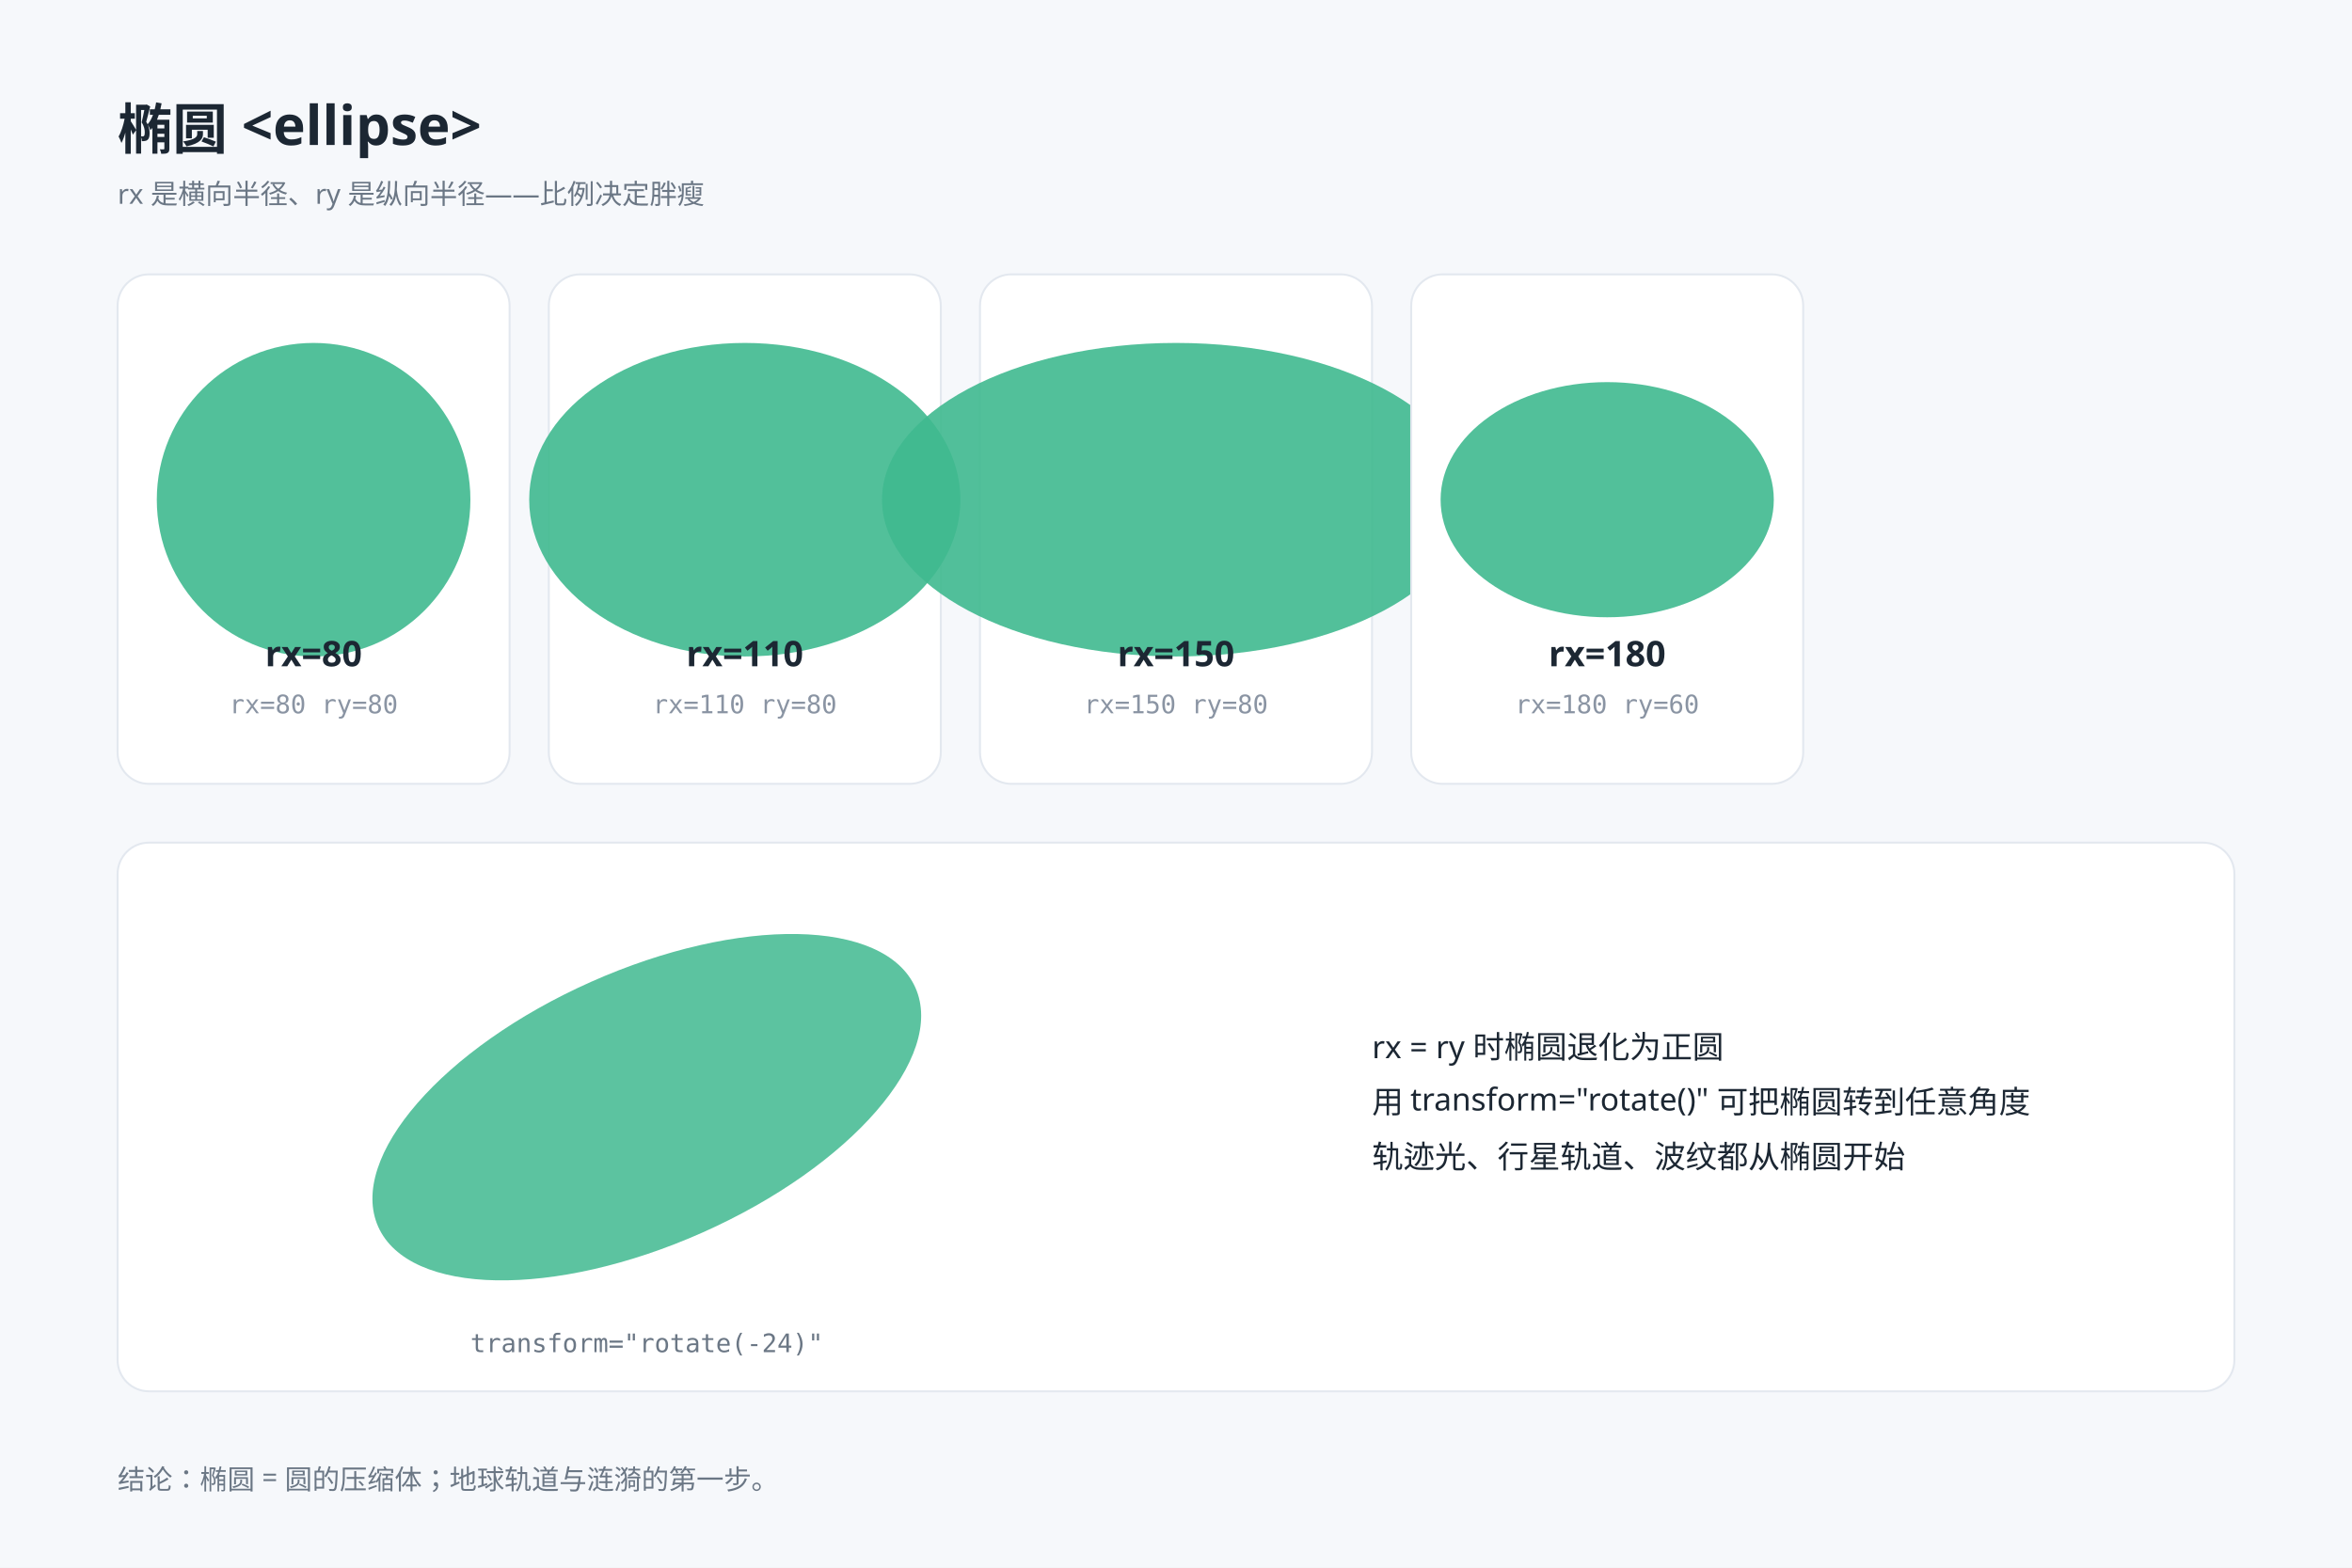
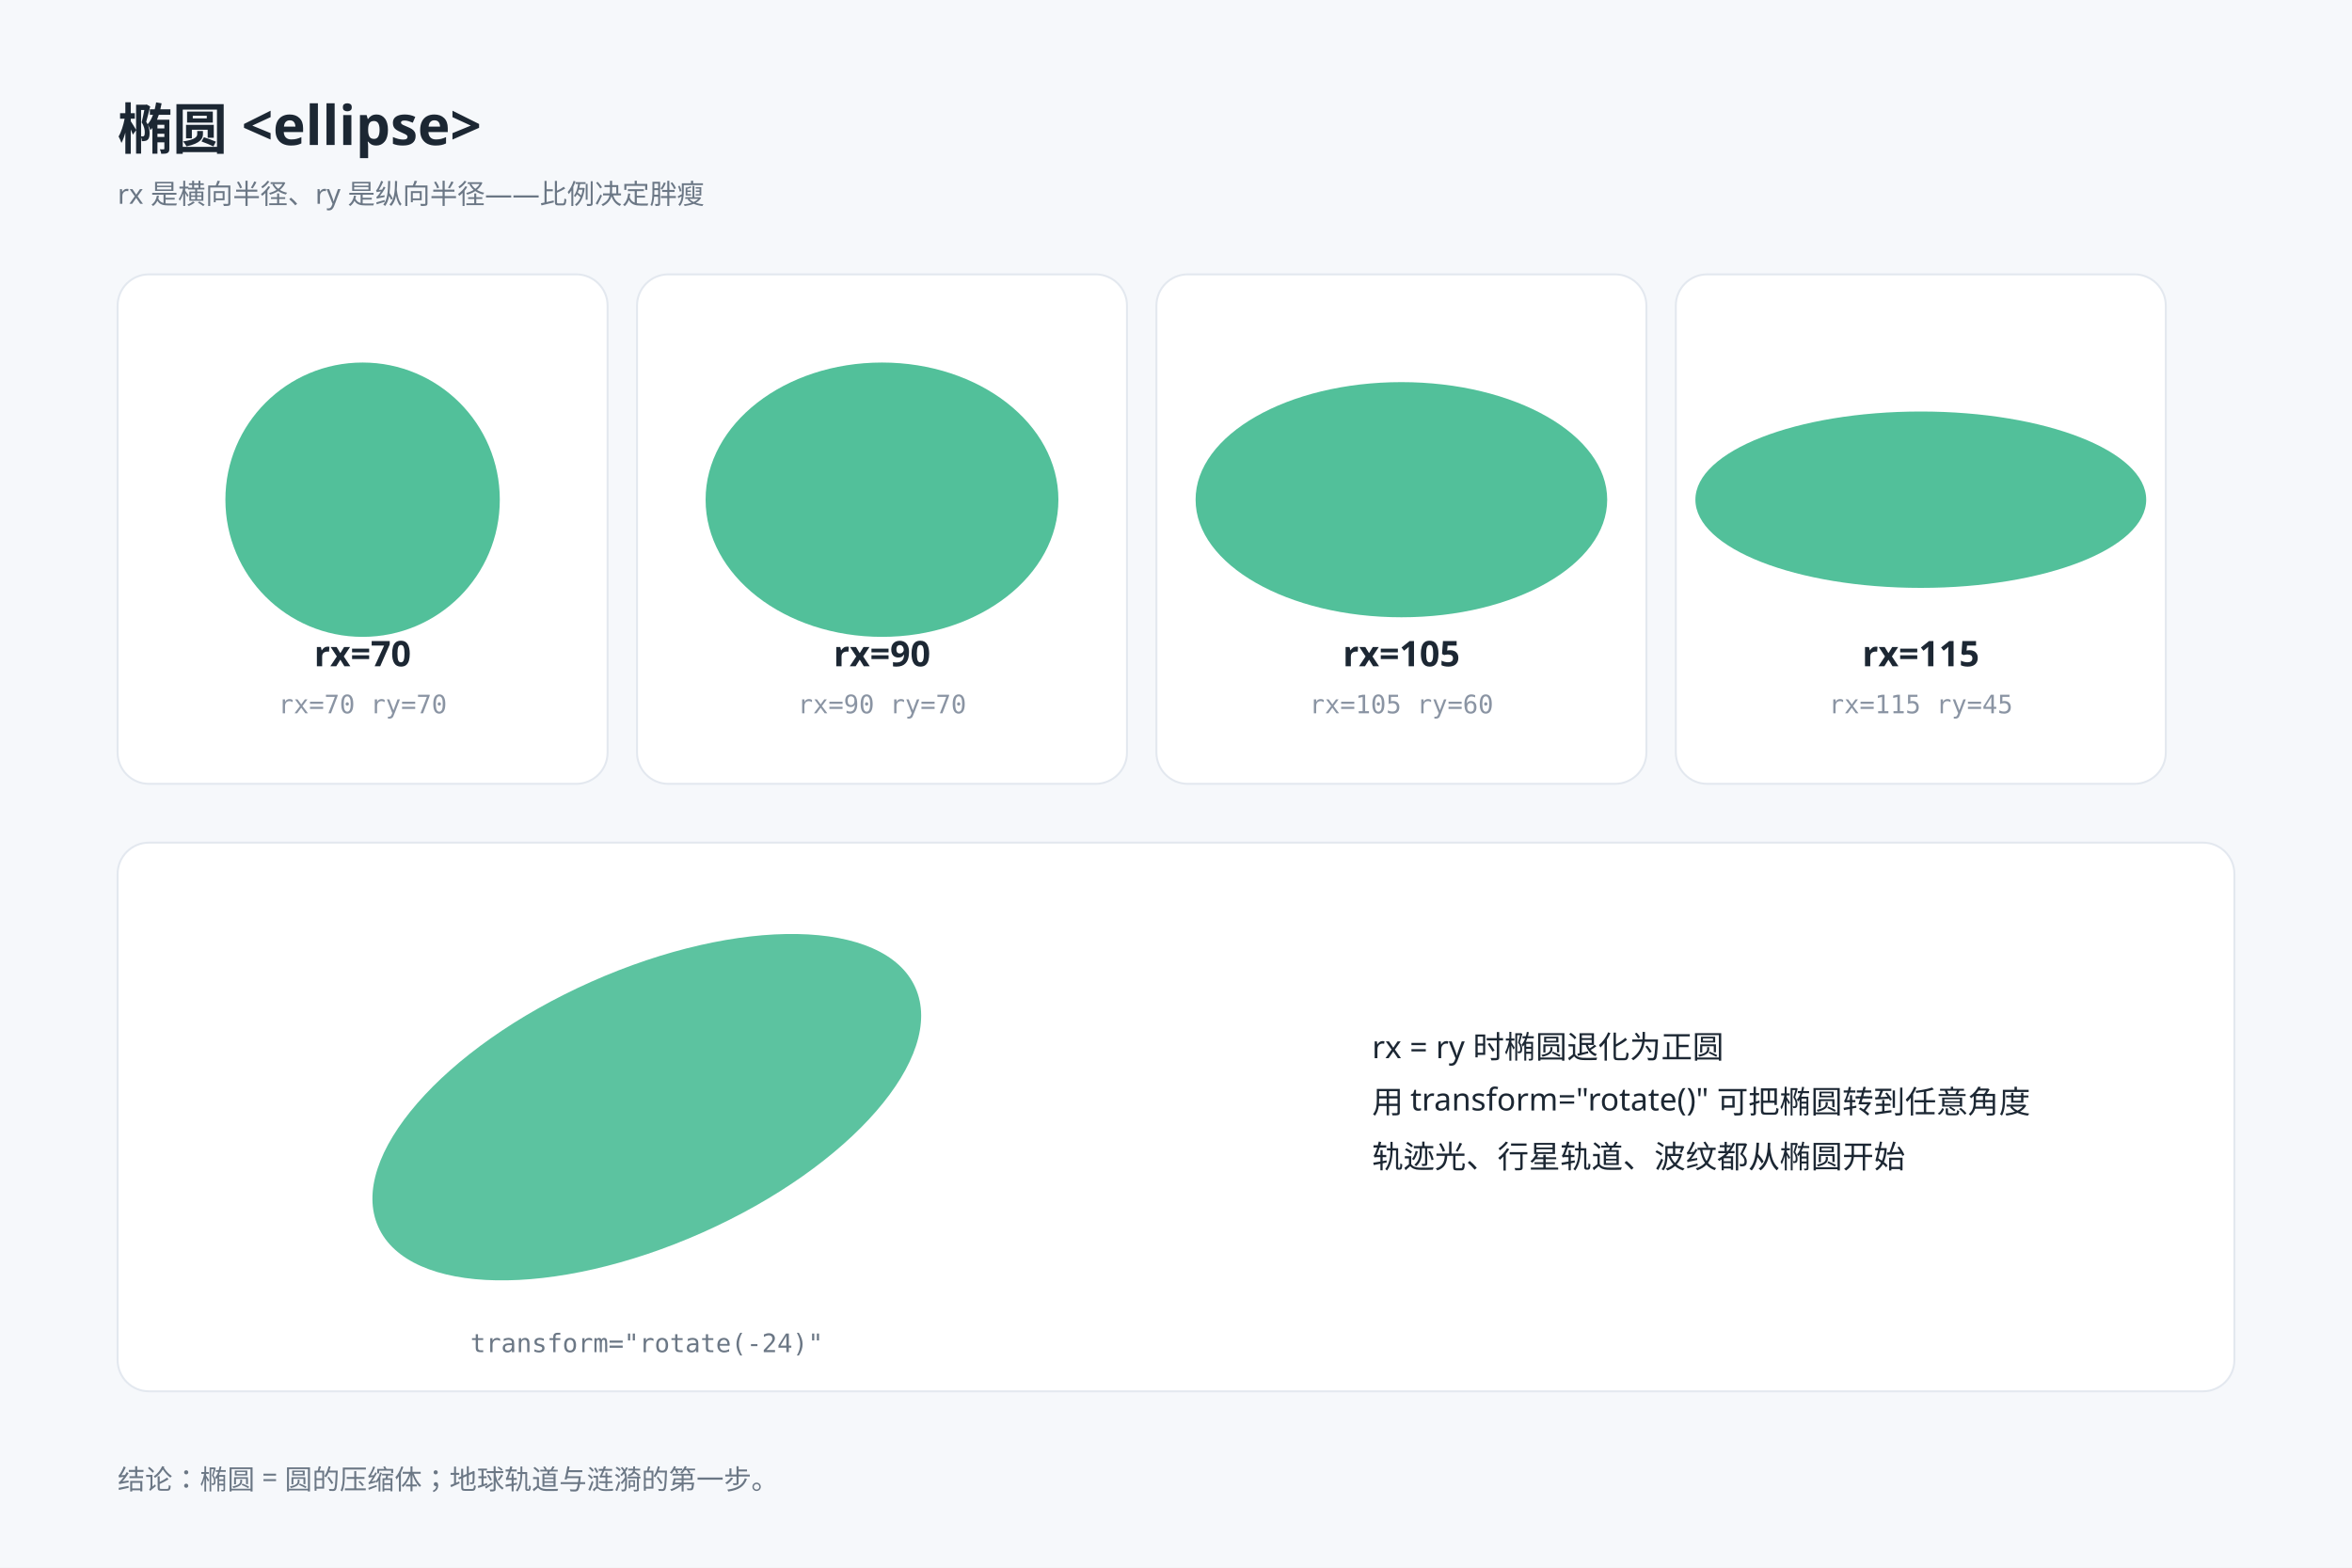
<svg xmlns="http://www.w3.org/2000/svg" width="1200" height="800" viewBox="0 0 1200 800" font-family="PingFang SC, Hiragino Sans GB, Microsoft YaHei, sans-serif">
  <rect width="1200" height="800" fill="#f6f8fb" />
  <text x="60" y="76" font-size="28" font-weight="700" fill="#1c2733">椭圆 &lt;ellipse&gt;</text>
  <text x="60" y="104" font-size="14" fill="#6b7785">rx 是横向半径、ry 是纵向半径——比例决定胖瘦</text>
  <g>
-     <rect x="60" y="140" width="200" height="260" rx="16" fill="#ffffff" stroke="#e3e8ef" />
-     <ellipse cx="160" cy="255" rx="80" ry="80" fill="#3fb98f" opacity="0.9" />
-     <text x="160" y="340" font-size="18" font-weight="600" fill="#1c2733" text-anchor="middle">rx=80</text>
-     <text x="160" y="364" font-size="13" fill="#8a94a3" text-anchor="middle" font-family="SFMono-Regular, Menlo, monospace">rx=80 ry=80</text>
+     <rect x="60" y="140" width="250" height="260" rx="16" fill="#ffffff" stroke="#e3e8ef" />
+     <ellipse cx="185" cy="255" rx="70" ry="70" fill="#3fb98f" opacity="0.9" />
+     <text x="185" y="340" font-size="18" font-weight="600" fill="#1c2733" text-anchor="middle">rx=70</text>
+     <text x="185" y="364" font-size="13" fill="#8a94a3" text-anchor="middle" font-family="SFMono-Regular, Menlo, monospace">rx=70 ry=70</text>
  </g>
  <g>
-     <rect x="280" y="140" width="200" height="260" rx="16" fill="#ffffff" stroke="#e3e8ef" />
-     <ellipse cx="380" cy="255" rx="110" ry="80" fill="#3fb98f" opacity="0.9" />
-     <text x="380" y="340" font-size="18" font-weight="600" fill="#1c2733" text-anchor="middle">rx=110</text>
-     <text x="380" y="364" font-size="13" fill="#8a94a3" text-anchor="middle" font-family="SFMono-Regular, Menlo, monospace">rx=110 ry=80</text>
+     <rect x="325" y="140" width="250" height="260" rx="16" fill="#ffffff" stroke="#e3e8ef" />
+     <ellipse cx="450" cy="255" rx="90" ry="70" fill="#3fb98f" opacity="0.9" />
+     <text x="450" y="340" font-size="18" font-weight="600" fill="#1c2733" text-anchor="middle">rx=90</text>
+     <text x="450" y="364" font-size="13" fill="#8a94a3" text-anchor="middle" font-family="SFMono-Regular, Menlo, monospace">rx=90 ry=70</text>
  </g>
  <g>
-     <rect x="500" y="140" width="200" height="260" rx="16" fill="#ffffff" stroke="#e3e8ef" />
-     <ellipse cx="600" cy="255" rx="150" ry="80" fill="#3fb98f" opacity="0.9" />
-     <text x="600" y="340" font-size="18" font-weight="600" fill="#1c2733" text-anchor="middle">rx=150</text>
-     <text x="600" y="364" font-size="13" fill="#8a94a3" text-anchor="middle" font-family="SFMono-Regular, Menlo, monospace">rx=150 ry=80</text>
+     <rect x="590" y="140" width="250" height="260" rx="16" fill="#ffffff" stroke="#e3e8ef" />
+     <ellipse cx="715" cy="255" rx="105" ry="60" fill="#3fb98f" opacity="0.9" />
+     <text x="715" y="340" font-size="18" font-weight="600" fill="#1c2733" text-anchor="middle">rx=105</text>
+     <text x="715" y="364" font-size="13" fill="#8a94a3" text-anchor="middle" font-family="SFMono-Regular, Menlo, monospace">rx=105 ry=60</text>
  </g>
  <g>
-     <rect x="720" y="140" width="200" height="260" rx="16" fill="#ffffff" stroke="#e3e8ef" />
-     <ellipse cx="820" cy="255" rx="85" ry="60" fill="#3fb98f" opacity="0.9" />
-     <text x="820" y="340" font-size="18" font-weight="600" fill="#1c2733" text-anchor="middle">rx=180</text>
-     <text x="820" y="364" font-size="13" fill="#8a94a3" text-anchor="middle" font-family="SFMono-Regular, Menlo, monospace">rx=180 ry=60</text>
+     <rect x="855" y="140" width="250" height="260" rx="16" fill="#ffffff" stroke="#e3e8ef" />
+     <ellipse cx="980" cy="255" rx="115" ry="45" fill="#3fb98f" opacity="0.9" />
+     <text x="980" y="340" font-size="18" font-weight="600" fill="#1c2733" text-anchor="middle">rx=115</text>
+     <text x="980" y="364" font-size="13" fill="#8a94a3" text-anchor="middle" font-family="SFMono-Regular, Menlo, monospace">rx=115 ry=45</text>
  </g>
  <g>
    <rect x="60" y="430" width="1080" height="280" rx="16" fill="#ffffff" stroke="#e3e8ef" />
    <g transform="rotate(-24 330 565)">
      <ellipse cx="330" cy="565" rx="150" ry="70" fill="#3fb98f" opacity="0.85" />
    </g>
    <text x="330" y="690" font-size="13" fill="#6b7785" text-anchor="middle" font-family="SFMono-Regular, Menlo, monospace">transform="rotate(-24)"</text>
    <text x="700" y="540" font-size="16" fill="#1c2733">rx = ry 时椭圆退化为正圆</text>
    <text x="700" y="568" font-size="16" fill="#1c2733">用 transform="rotate()" 可把椭圆转到任意角度</text>
    <text x="700" y="596" font-size="16" fill="#1c2733">轨迹光、行星轨道、波纹都从椭圆开始</text>
  </g>
  <text x="60" y="760" font-size="14" fill="#6b7785">结论：椭圆 = 圆的压缩体；地球轨道与涟漪的第一步。</text>
</svg>
